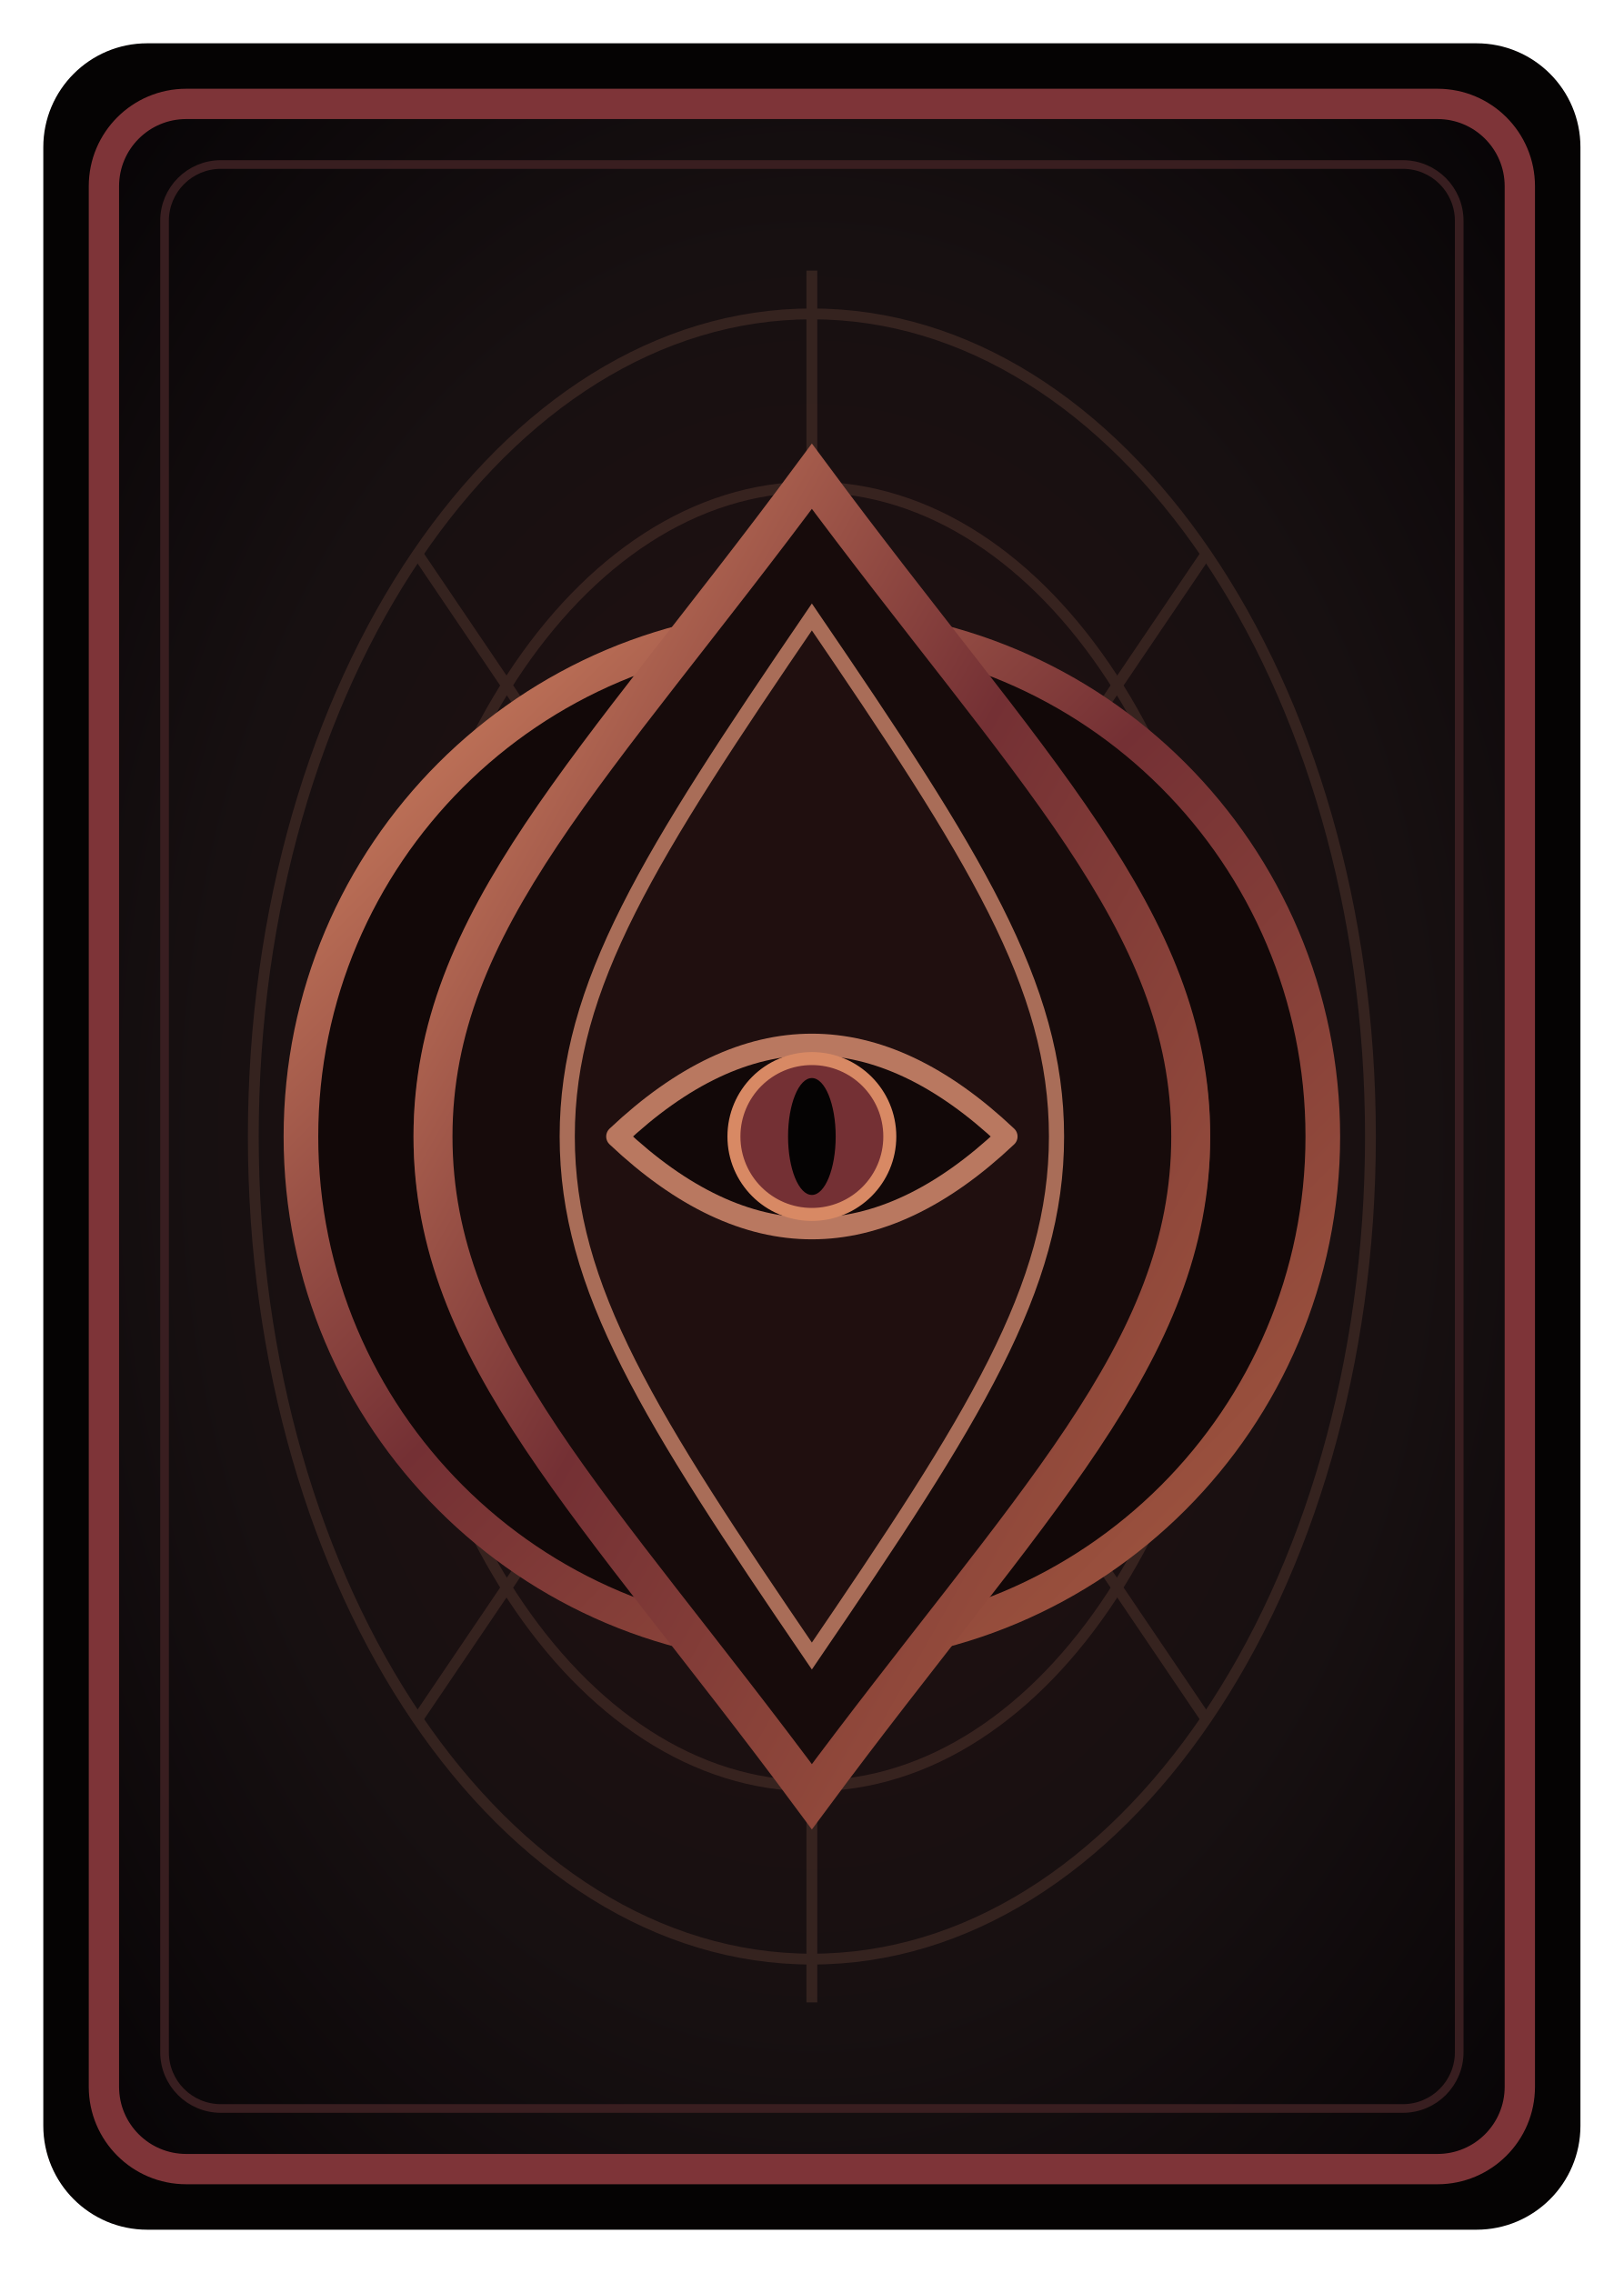
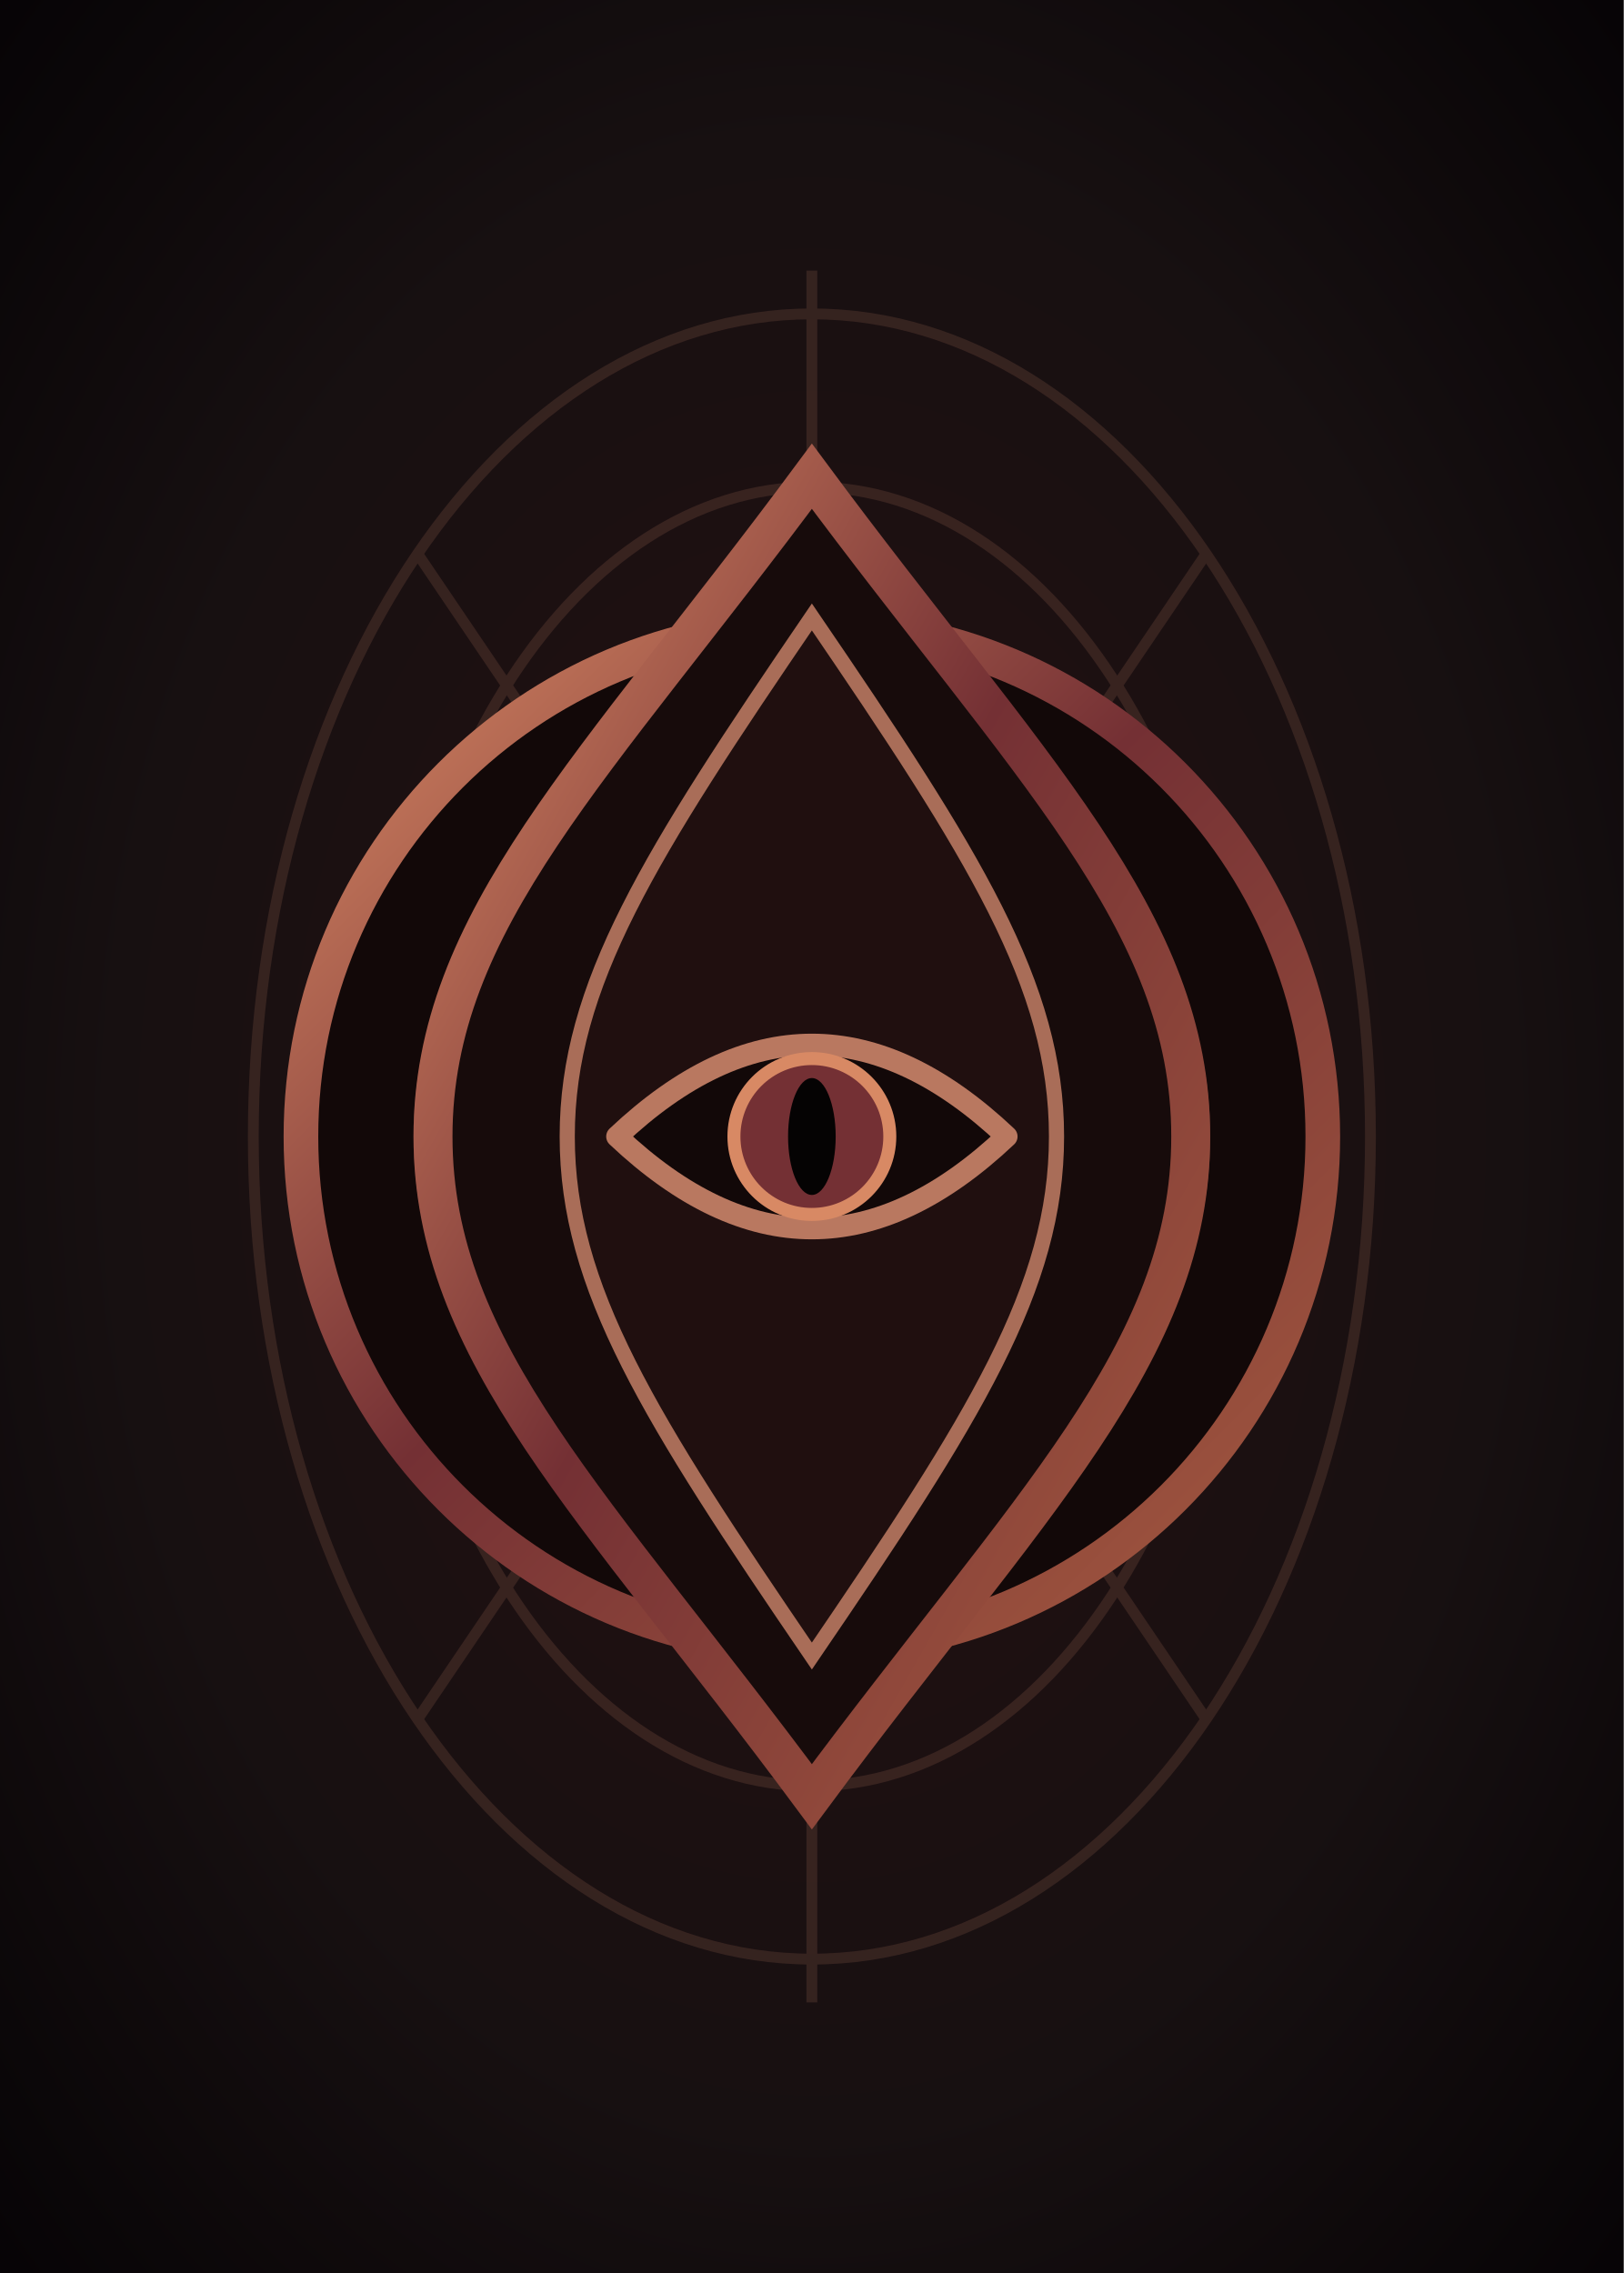
<svg xmlns="http://www.w3.org/2000/svg" width="750" height="1050" viewBox="0 0 750 1050" role="img" aria-labelledby="title desc">
  <defs>
    <radialGradient id="field" cx="50%" cy="50%" r="70%">
      <stop offset="0" stop-color="#251010" />
      <stop offset="0.62" stop-color="#171011" />
      <stop offset="1" stop-color="#070406" />
    </radialGradient>
    <linearGradient id="blood" x1="0" y1="0" x2="1" y2="1">
      <stop offset="0" stop-color="#d88964" />
      <stop offset="0.46" stop-color="#743034" />
      <stop offset="1" stop-color="#a65b40" />
    </linearGradient>
  </defs>
-   <rect x="20" y="20" width="710" height="1010" rx="48" fill="#050303" />
-   <rect x="48" y="48" width="654" height="954" rx="38" fill="url(#field)" stroke="#7e3438" stroke-width="14" />
-   <rect x="76" y="76" width="598" height="898" rx="26" fill="none" stroke="#3d2022" stroke-width="4" opacity="0.9" />
+   <rect width="750" height="1050" fill="url(#field)" />
  <g opacity="0.18" stroke="#b97860" stroke-width="5" fill="none">
    <ellipse cx="375" cy="525" rx="258" ry="380" />
    <ellipse cx="375" cy="525" rx="196" ry="300" />
    <path d="M193 256 L557 794 M557 256 L193 794" />
    <path d="M375 125 V925 M138 525 H612" />
  </g>
  <circle cx="375" cy="525" r="236" fill="#120808" stroke="url(#blood)" stroke-width="16" />
  <circle cx="375" cy="525" r="174" fill="none" stroke="#4f2a2d" stroke-width="20" opacity="0.95" />
  <path d="M375 220 C475 355 550 425 550 525 C550 625 475 695 375 830 C275 695 200 625 200 525 C200 425 275 355 375 220 Z" fill="#170b0b" stroke="url(#blood)" stroke-width="18" />
  <path d="M375 285 C450 395 488 455 488 525 C488 595 450 655 375 765 C300 655 262 595 262 525 C262 455 300 395 375 285 Z" fill="#21100f" stroke="#b97860" stroke-width="7" opacity="0.9" />
  <path d="M285 525 Q375 440 465 525 Q375 610 285 525 Z" fill="#120808" stroke="#b97860" stroke-width="10" stroke-linejoin="round" />
  <circle cx="375" cy="525" r="36" fill="#743034" stroke="#d88964" stroke-width="6" />
  <ellipse cx="375" cy="525" rx="11" ry="27" fill="#050303" />
</svg>
